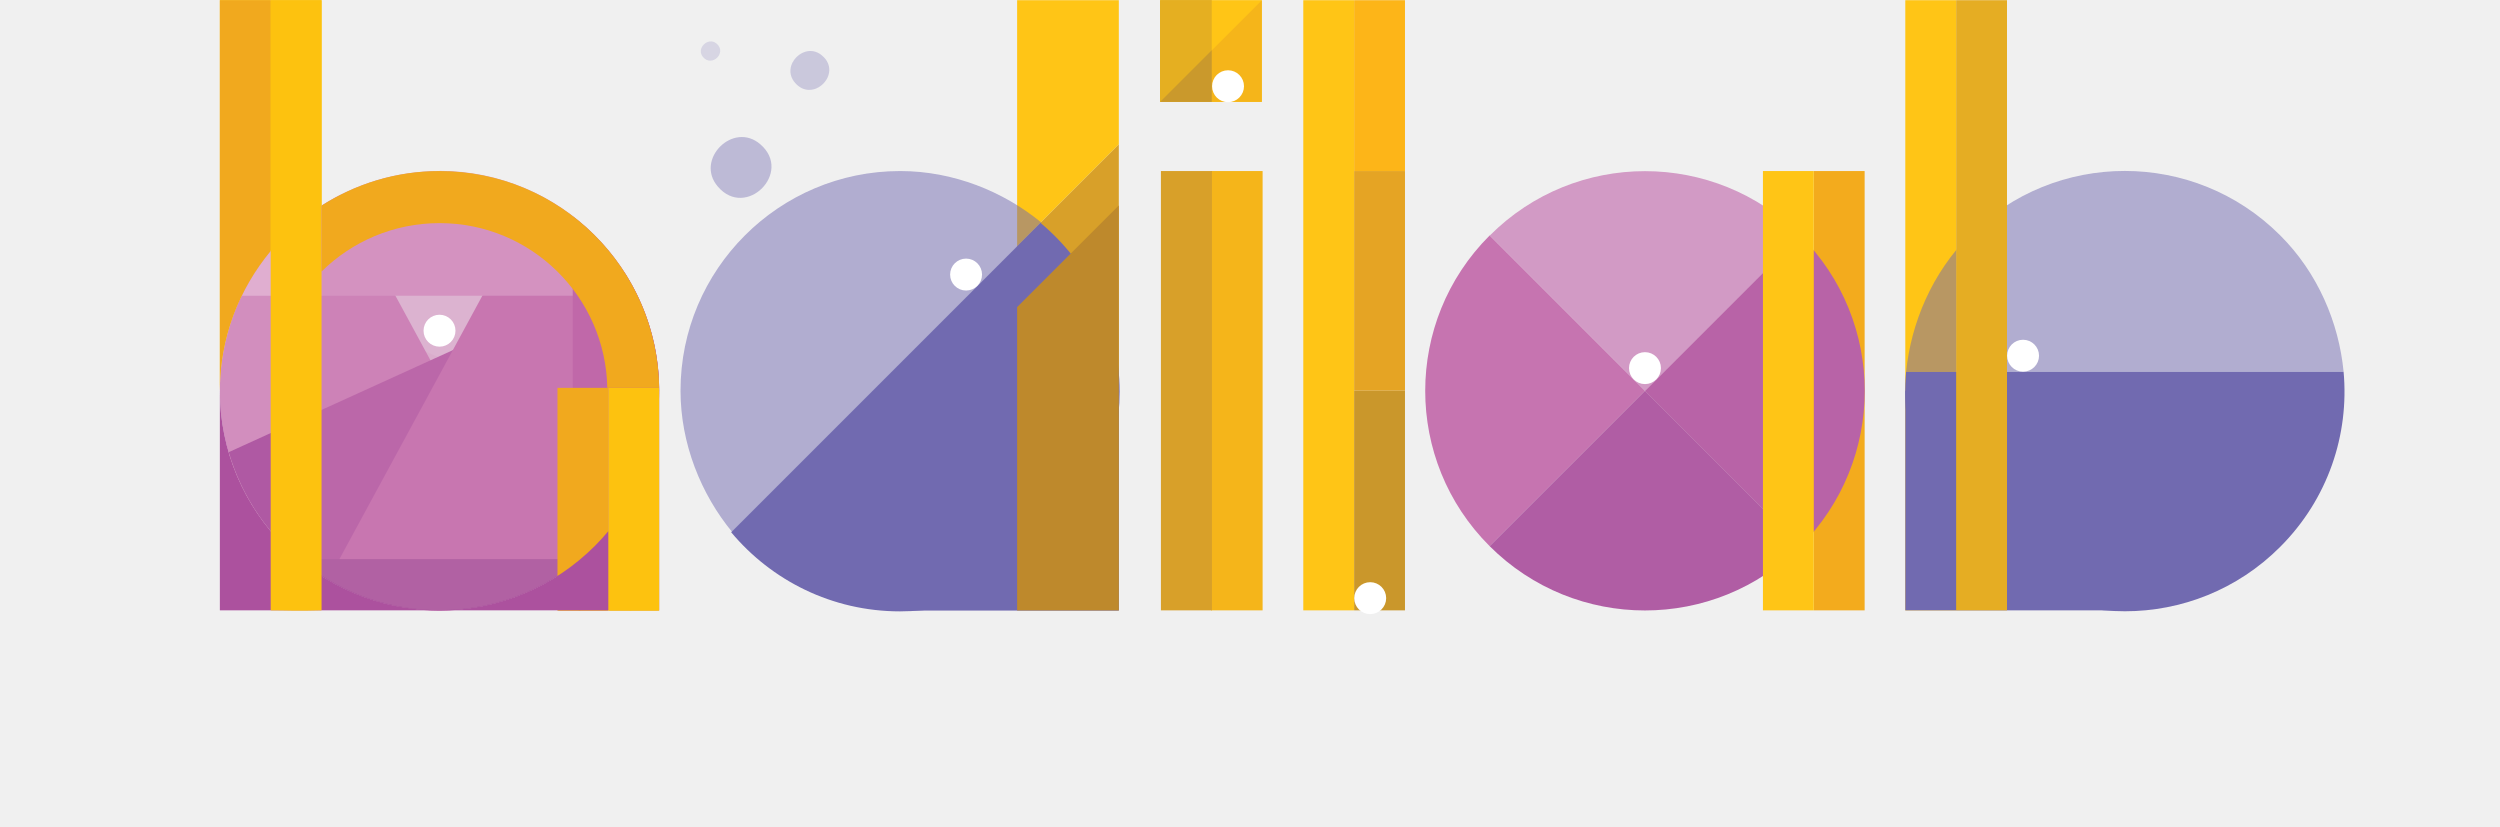
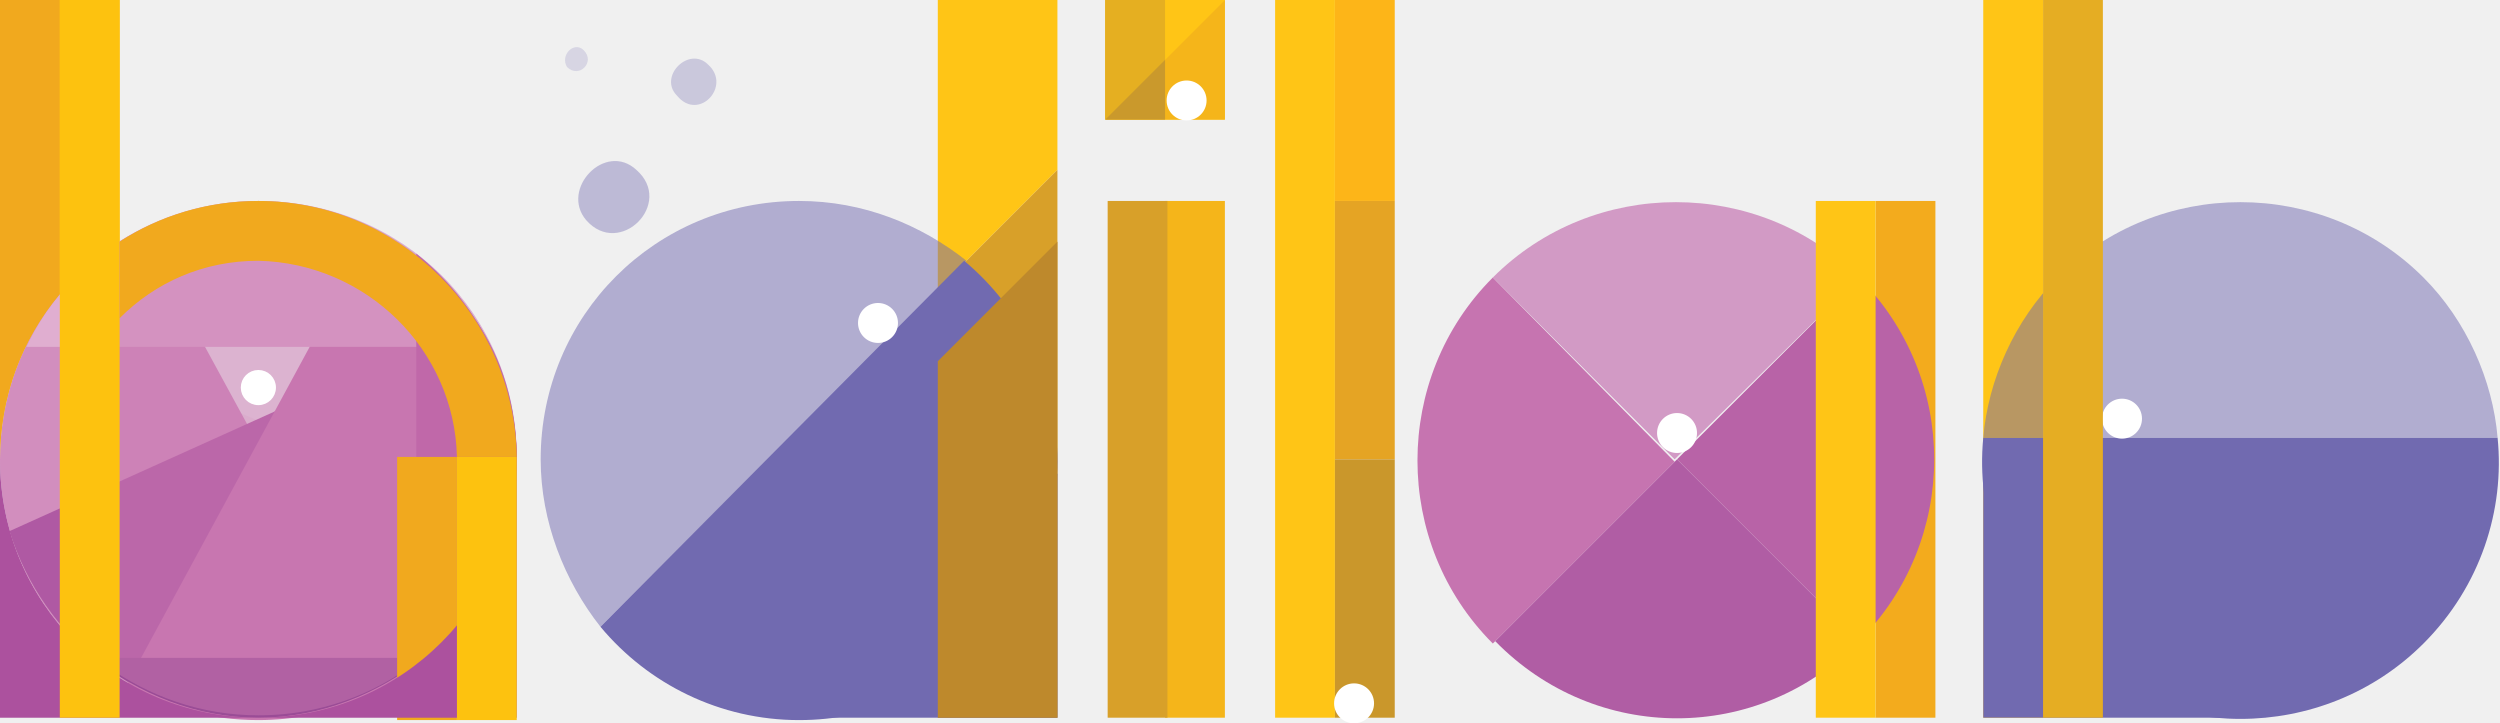
- <svg xmlns="http://www.w3.org/2000/svg" id="Logo" viewBox="0 0 122.92 40.65">
-   <defs>
-     <style>.cls-1{fill:#ca972b;}.cls-2{fill:#d8a029;}.cls-3{opacity:.4;}.cls-3,.cls-4,.cls-5,.cls-6,.cls-7{fill:#716ab0;}.cls-5{opacity:.2;}.cls-6{opacity:.3;}.cls-8{fill:#b85aa2;}.cls-9{fill:#f5b51a;}.cls-10{fill:#f3ab1d;}.cls-11{fill:#c674b0;}.cls-12{fill:#e0aed0;}.cls-13{fill:#e5ad23;}.cls-14{fill:#fff;stroke:#fff;stroke-miterlimit:10;stroke-width:.27px;}.cls-15{fill:#be892c;}.cls-16,.cls-17{fill:#c876b0;}.cls-18{fill:#d28ebe;}.cls-19{fill:#b05da4;}.cls-20{fill:#b863a7;}.cls-21,.cls-17,.cls-7{opacity:.5;}.cls-21,.cls-22{fill:#ffc516;}.cls-23{fill:#fdc20f;}.cls-24{fill:#ca992c;}.cls-25{fill:#f1a91e;}.cls-26{fill:#d29ac5;}.cls-27{fill:#ca76b0;opacity:.1;}.cls-28{fill:#9a4c96;}.cls-29{fill:#fdb518;}.cls-30{fill:#e5a424;}.cls-31{fill:#ac519e;}.cls-32{fill:#af59a3;}</style>
-   </defs>
-   <path class="cls-23" d="m15.81,10.11V.01h-5v19.2c0-3.83,2-7.18,5-9.1Z" />
-   <polygon class="cls-22" points="55.01 7.1 55.01 .01 50.01 .01 50.01 12.1 55.01 7.1" />
-   <rect class="cls-10" x="89.18" y="8.41" width="2.5" height="21.6" />
-   <rect class="cls-22" x="93.68" y=".01" width="2.5" height="30" />
-   <path class="cls-4" d="m115.23,18.28h-21.51c-.28,3.08.76,6.26,3.12,8.61,4.22,4.22,11.06,4.22,15.27,0,2.36-2.36,3.4-5.53,3.12-8.61Z" />
-   <rect class="cls-22" x="57.04" y=".01" width="5" height="5" />
-   <path class="cls-27" d="m12.41,13.57c-1.01,1.64-1.6,3.57-1.6,5.64,0,5.96,4.84,10.8,10.8,10.8,4.95,0,9.12-3.34,10.39-7.89L12.41,13.57Z" />
-   <path class="cls-18" d="m16.75,9.58c-3.52,1.78-5.94,5.42-5.94,9.64,0,5.96,4.84,10.8,10.8,10.8,1.98,0,3.84-.54,5.43-1.48l-10.29-18.96Z" />
-   <path class="cls-32" d="m30.69,13.38l-19.44,8.85c1.31,4.5,5.45,7.78,10.36,7.78,5.96,0,10.8-4.84,10.8-10.8,0-2.15-.64-4.15-1.72-5.83Z" />
-   <path class="cls-16" d="m26.42,9.56l-10.29,18.96c1.61.95,3.47,1.5,5.47,1.5,5.96,0,10.8-4.84,10.8-10.8,0-4.23-2.44-7.89-5.98-9.66Z" />
-   <path class="cls-28" d="m14.68,27.49c1.88,1.57,4.29,2.52,6.93,2.52s5.05-.95,6.93-2.52h-13.85Z" />
-   <path class="cls-12" d="m31.33,14.54c-1.74-3.62-5.44-6.12-9.72-6.12s-7.98,2.5-9.72,6.12h19.45Z" />
-   <rect class="cls-9" x="59.54" y="8.41" width="2.54" height="21.6" />
-   <path class="cls-11" d="m73.24,11.58c-4.22,4.22-4.22,11.06,0,15.27l7.64-7.64-7.64-7.64Z" />
-   <rect class="cls-22" x="64.08" y=".01" width="2.5" height="30" />
-   <path class="cls-8" d="m28.52,27.49c2.37-1.98,3.89-4.95,3.89-8.28,0-3.5-1.67-6.6-4.25-8.57v16.86" />
-   <path class="cls-17" d="m21.61,8.41c-2.41,0-4.63.8-6.43,2.13v17.33c1.8,1.33,4.01,2.13,6.43,2.13,5.96,0,10.8-4.84,10.8-10.8s-4.84-10.8-10.8-10.8Z" />
-   <circle class="cls-14" cx="21.61" cy="16.26" r=".65" />
-   <rect class="cls-4" x="93.68" y="19.21" width="10.8" height="10.8" transform="translate(123.69 -74.47) rotate(90)" />
-   <rect class="cls-2" x="57.08" y="8.41" width="2.51" height="21.6" />
-   <polyline class="cls-9" points="57.04 5.01 62.04 5.01 62.04 .01" />
-   <polygon class="cls-2" points="50.01 12.1 50.01 30.01 55.01 30.01 55.01 7.1 50.01 12.1" />
-   <rect class="cls-24" x="57.04" y=".01" width="2.54" height="5" />
-   <polyline class="cls-21" points="62.04 .01 57.04 .01 57.04 5.01" />
-   <path class="cls-7" d="m51.21,10.95c-1.87-1.54-4.34-2.54-6.95-2.54-5.96,0-10.8,4.84-10.8,10.8,0,2.61,1.01,5.09,2.54,6.95l15.21-15.21Z" />
-   <path class="cls-4" d="m51.16,10.96l-15.21,15.21c1.98,2.37,4.96,3.89,8.3,3.89,5.96,0,10.8-4.84,10.8-10.8,0-3.33-1.51-6.31-3.89-8.3Z" />
-   <path class="cls-3" d="m37.39,7.1h0c-1.33-1.17-3.25.75-2.09,2.08h0c1.38,1.61,3.69-.7,2.09-2.08Z" />
-   <path class="cls-6" d="m40.43,2.74h0c-.85-.75-2.08.48-1.34,1.33h0c.88,1.03,2.36-.45,1.34-1.33Z" />
-   <path class="cls-5" d="m35.24,2.15h0c-.42-.37-1.04.24-.67.66h0c.44.51,1.18-.22.67-.66Z" />
-   <rect class="cls-4" x="44.5" y="19.5" width="10.22" height="10.8" transform="translate(74.51 -24.7) rotate(90)" />
-   <circle class="cls-14" cx="47.5" cy="13.5" r=".65" />
-   <path class="cls-19" d="m88.52,26.85l-7.64-7.64-7.64,7.64c4.22,4.22,11.06,4.22,15.27,0Z" />
-   <path class="cls-26" d="m88.52,11.58c-4.22-4.22-11.06-4.22-15.27,0l7.64,7.64,7.64-7.64Z" />
-   <path class="cls-20" d="m88.52,11.58l-7.64,7.64,7.64,7.64c4.22-4.22,4.22-11.06,0-15.27Z" />
-   <path class="cls-7" d="m115.23,18.28c-.23-2.41-1.27-4.87-3.12-6.71-4.22-4.22-11.06-4.22-15.27,0-1.84,1.84-2.88,4.31-3.12,6.71h21.51Z" />
-   <rect class="cls-30" x="66.58" y="8.41" width="2.5" height="10.8" />
-   <rect class="cls-29" x="66.58" y=".01" width="2.5" height="8.4" />
-   <rect class="cls-1" x="66.58" y="19.21" width="2.5" height="10.8" />
-   <circle class="cls-14" cx="80.88" cy="18.1" r=".65" />
-   <circle class="cls-14" cx="67.37" cy="29.41" r=".65" />
-   <circle class="cls-14" cx="60.38" cy="4.24" r=".65" />
-   <circle class="cls-14" cx="99.47" cy="17.49" r=".65" />
-   <rect class="cls-22" x="86.68" y="8.41" width="2.5" height="21.6" />
-   <rect class="cls-13" x="96.18" y=".01" width="2.5" height="30" />
-   <path class="cls-25" d="m13.31.01h-2.5v19.2c0-2.62.95-5,2.5-6.87V.01Z" />
-   <polygon class="cls-15" points="50.01 15.1 50.01 30.01 55.01 30.01 55.01 10.1 50.01 15.1" />
-   <path class="cls-25" d="m27.41,19.07v10.96c.81,0,1.25.01,2.5,0v-10.96h-2.5Z" />
-   <path class="cls-31" d="m10.81,19.21v10.8h10.8c-5.96,0-10.8-4.84-10.8-10.8Z" />
-   <path class="cls-31" d="m21.61,30.01h10.8v-10.8c0,5.96-4.84,10.8-10.8,10.8Z" />
-   <path class="cls-23" d="m29.91,19.07v10.96c.81,0,1.25.01,2.5,0v-10.96h-2.5Z" />
-   <path class="cls-23" d="m13.31.01v30c.81,0,1.25.04,2.5,0V.01h-2.5Z" />
-   <path class="cls-25" d="m29.86,19.07h2.55c-.08-5.9-4.88-10.66-10.8-10.66-2.14,0-4.12.63-5.8,1.7v3.24c1.49-1.47,3.54-2.38,5.8-2.38,4.51,0,8.17,3.62,8.25,8.11Z" />
+ <svg xmlns="http://www.w3.org/2000/svg" version="1.1" id="Logo" x="0px" y="0px" viewBox="0 0 104.5 30.2" style="enable-background:new 0 0 104.5 30.2;" xml:space="preserve">
+   <style type="text/css">
+ 	.st0{fill:#FDC20F;}
+ 	.st1{fill:#FFC516;}
+ 	.st2{fill:#F3AB1D;}
+ 	.st3{fill:#716AB0;}
+ 	.st4{opacity:0.1;fill:#CA76B0;enable-background:new    ;}
+ 	.st5{fill:#D28EBE;}
+ 	.st6{fill:#AF59A3;}
+ 	.st7{fill:#C876B0;}
+ 	.st8{fill:#9A4C96;}
+ 	.st9{fill:#E0AED0;}
+ 	.st10{fill:#F5B51A;}
+ 	.st11{fill:#C674B0;}
+ 	.st12{fill:#B85AA2;}
+ 	.st13{opacity:0.5;fill:#C876B0;enable-background:new    ;}
+ 	.st14{fill:#FFFFFF;stroke:#FFFFFF;stroke-width:0.27;stroke-miterlimit:10;}
+ 	.st15{fill:#D8A029;}
+ 	.st16{fill:#CA992C;}
+ 	.st17{opacity:0.5;fill:#FFC516;enable-background:new    ;}
+ 	.st18{opacity:0.5;fill:#716AB0;enable-background:new    ;}
+ 	.st19{opacity:0.4;fill:#716AB0;enable-background:new    ;}
+ 	.st20{opacity:0.3;fill:#716AB0;enable-background:new    ;}
+ 	.st21{opacity:0.2;fill:#716AB0;enable-background:new    ;}
+ 	.st22{fill:#B05DA4;}
+ 	.st23{fill:#D29AC5;}
+ 	.st24{fill:#B863A7;}
+ 	.st25{fill:#E5A424;}
+ 	.st26{fill:#FDB518;}
+ 	.st27{fill:#CA972B;}
+ 	.st28{fill:#E5AD23;}
+ 	.st29{fill:#F1A91E;}
+ 	.st30{fill:#BE892C;}
+ 	.st31{fill:#AC519E;}
+ </style>
+   <path class="st0" d="M5,10.1V0H0v19.2C0,15.4,2,12,5,10.1z" />
+   <polygon class="st1" points="44.2,7.1 44.2,0 39.2,0 39.2,12.1 " />
+   <rect x="78.4" y="8.4" class="st2" width="2.5" height="21.6" />
+   <rect x="82.9" class="st1" width="2.5" height="30" />
+   <path class="st3" d="M104.4,18.3H82.9c-0.3,3.1,0.8,6.3,3.1,8.6c4.2,4.2,11.1,4.2,15.3,0C103.7,24.5,104.7,21.3,104.4,18.3z" />
+   <rect x="46.2" class="st1" width="5" height="5" />
+   <path class="st4" d="M1.6,13.6c-1,1.6-1.6,3.6-1.6,5.6C0,25.2,4.8,30,10.8,30c5,0,9.1-3.3,10.4-7.9L1.6,13.6z" />
+   <path class="st5" d="M5.9,9.6C2.4,11.3,0,15,0,19.2C0,25.2,4.8,30,10.8,30c2,0,3.8-0.5,5.4-1.5C16.2,28.5,5.9,9.6,5.9,9.6z" />
+   <path class="st6" d="M19.9,13.4L0.4,22.2C1.8,26.7,5.9,30,10.8,30c6,0,10.8-4.8,10.8-10.8C21.6,17,21,15,19.9,13.4z" />
+   <path class="st7" d="M15.6,9.6l-10.3,19c1.6,1,3.5,1.5,5.5,1.5c6,0,10.8-4.8,10.8-10.8C21.6,15,19.2,11.3,15.6,9.6z" />
+   <path class="st8" d="M3.9,27.5C5.8,29,8.2,30,10.8,30s5-1,6.9-2.5H3.9L3.9,27.5z" />
+   <path class="st9" d="M20.5,14.5c-1.7-3.6-5.4-6.1-9.7-6.1s-8,2.5-9.7,6.1H20.5L20.5,14.5z" />
+   <rect x="48.7" y="8.4" class="st10" width="2.5" height="21.6" />
+   <path class="st11" d="M62.4,11.6c-4.2,4.2-4.2,11.1,0,15.3l7.6-7.6L62.4,11.6L62.4,11.6z" />
+   <rect x="53.3" class="st1" width="2.5" height="30" />
+   <path class="st12" d="M17.7,27.5c2.4-2,3.9-4.9,3.9-8.3c0-3.5-1.7-6.6-4.2-8.6v16.9" />
+   <path class="st13" d="M10.8,8.4c-2.4,0-4.6,0.8-6.4,2.1v17.3c1.8,1.3,4,2.1,6.4,2.1c6,0,10.8-4.8,10.8-10.8S16.8,8.4,10.8,8.4  L10.8,8.4z" />
+   <circle class="st14" cx="10.8" cy="16.2" r="0.6" />
+   <rect x="82.9" y="19.2" class="st3" width="10.8" height="10.8" />
+   <rect x="46.3" y="8.4" class="st15" width="2.5" height="21.6" />
+   <polyline class="st10" points="46.2,5 51.2,5 51.2,0 " />
+   <polygon class="st15" points="39.2,12.1 39.2,30 44.2,30 44.2,7.1 " />
+   <rect x="46.2" class="st16" width="2.5" height="5" />
+   <polyline class="st17" points="51.2,0 46.2,0 46.2,5 " />
+   <path class="st18" d="M40.4,10.9c-1.9-1.5-4.3-2.5-7-2.5c-6,0-10.8,4.8-10.8,10.8c0,2.6,1,5.1,2.5,7L40.4,10.9z" />
+   <path class="st3" d="M40.3,10.9L25.1,26.2c2,2.4,5,3.9,8.3,3.9c6,0,10.8-4.8,10.8-10.8C44.2,15.9,42.7,12.9,40.3,10.9z" />
+   <path class="st19" d="M26.6,7.1L26.6,7.1c-1.3-1.2-3.2,0.8-2.1,2.1l0,0C25.9,10.8,28.2,8.5,26.6,7.1z" />
+   <path class="st20" d="M29.6,2.7L29.6,2.7c-0.8-0.8-2.1,0.5-1.3,1.3l0,0C29.2,5.1,30.6,3.6,29.6,2.7z" />
+   <path class="st21" d="M24.4,2.1L24.4,2.1c-0.4-0.4-1,0.2-0.7,0.7l0,0C24.2,3.3,24.9,2.6,24.4,2.1z" />
+   <rect x="33.4" y="19.8" class="st3" width="10.8" height="10.2" />
+   <circle class="st14" cx="36.7" cy="13.5" r="0.7" />
+   <path class="st22" d="M77.7,26.8l-7.6-7.6l-7.6,7.6C66.7,31.1,73.5,31.1,77.7,26.8L77.7,26.8z" />
+   <path class="st23" d="M77.7,11.6c-4.2-4.2-11.1-4.2-15.3,0l7.6,7.6L77.7,11.6L77.7,11.6z" />
+   <path class="st24" d="M77.7,11.6l-7.6,7.6l7.6,7.6C81.9,22.6,81.9,15.8,77.7,11.6L77.7,11.6z" />
+   <path class="st18" d="M104.4,18.3c-0.2-2.4-1.3-4.9-3.1-6.7c-4.2-4.2-11.1-4.2-15.3,0c-1.8,1.8-2.9,4.3-3.1,6.7  C82.9,18.3,104.4,18.3,104.4,18.3z" />
+   <rect x="55.8" y="8.4" class="st25" width="2.5" height="10.8" />
+   <rect x="55.8" class="st26" width="2.5" height="8.4" />
+   <rect x="55.8" y="19.2" class="st27" width="2.5" height="10.8" />
+   <circle class="st14" cx="70.1" cy="18.1" r="0.7" />
+   <circle class="st14" cx="56.6" cy="29.4" r="0.7" />
+   <circle class="st14" cx="49.6" cy="4.2" r="0.7" />
+   <circle class="st14" cx="88.7" cy="17.5" r="0.7" />
+   <rect x="75.9" y="8.4" class="st1" width="2.5" height="21.6" />
+   <rect x="85.4" class="st28" width="2.5" height="30" />
+   <path class="st29" d="M2.5,0H0v19.2c0-2.6,0.9-5,2.5-6.9V0z" />
+   <polygon class="st30" points="39.2,15.1 39.2,30 44.2,30 44.2,10.1 " />
+   <path class="st29" d="M16.6,19.1v11c0.8,0,1.2,0,2.5,0v-11H16.6z" />
+   <path class="st31" d="M0,19.2V30h10.8C4.8,30,0,25.2,0,19.2z" />
+   <path class="st31" d="M10.8,30h10.8V19.2C21.6,25.2,16.8,30,10.8,30z" />
+   <path class="st0" d="M19.1,19.1v11c0.8,0,1.2,0,2.5,0v-11H19.1z" />
+   <path class="st0" d="M2.5,0v30c0.8,0,1.2,0,2.5,0V0H2.5z" />
+   <path class="st29" d="M19.1,19.1h2.5c-0.1-5.9-4.9-10.7-10.8-10.7C8.7,8.4,6.7,9,5,10.1v3.2c1.5-1.5,3.5-2.4,5.8-2.4  C15.3,11,19,14.6,19.1,19.1L19.1,19.1z" />
</svg>
